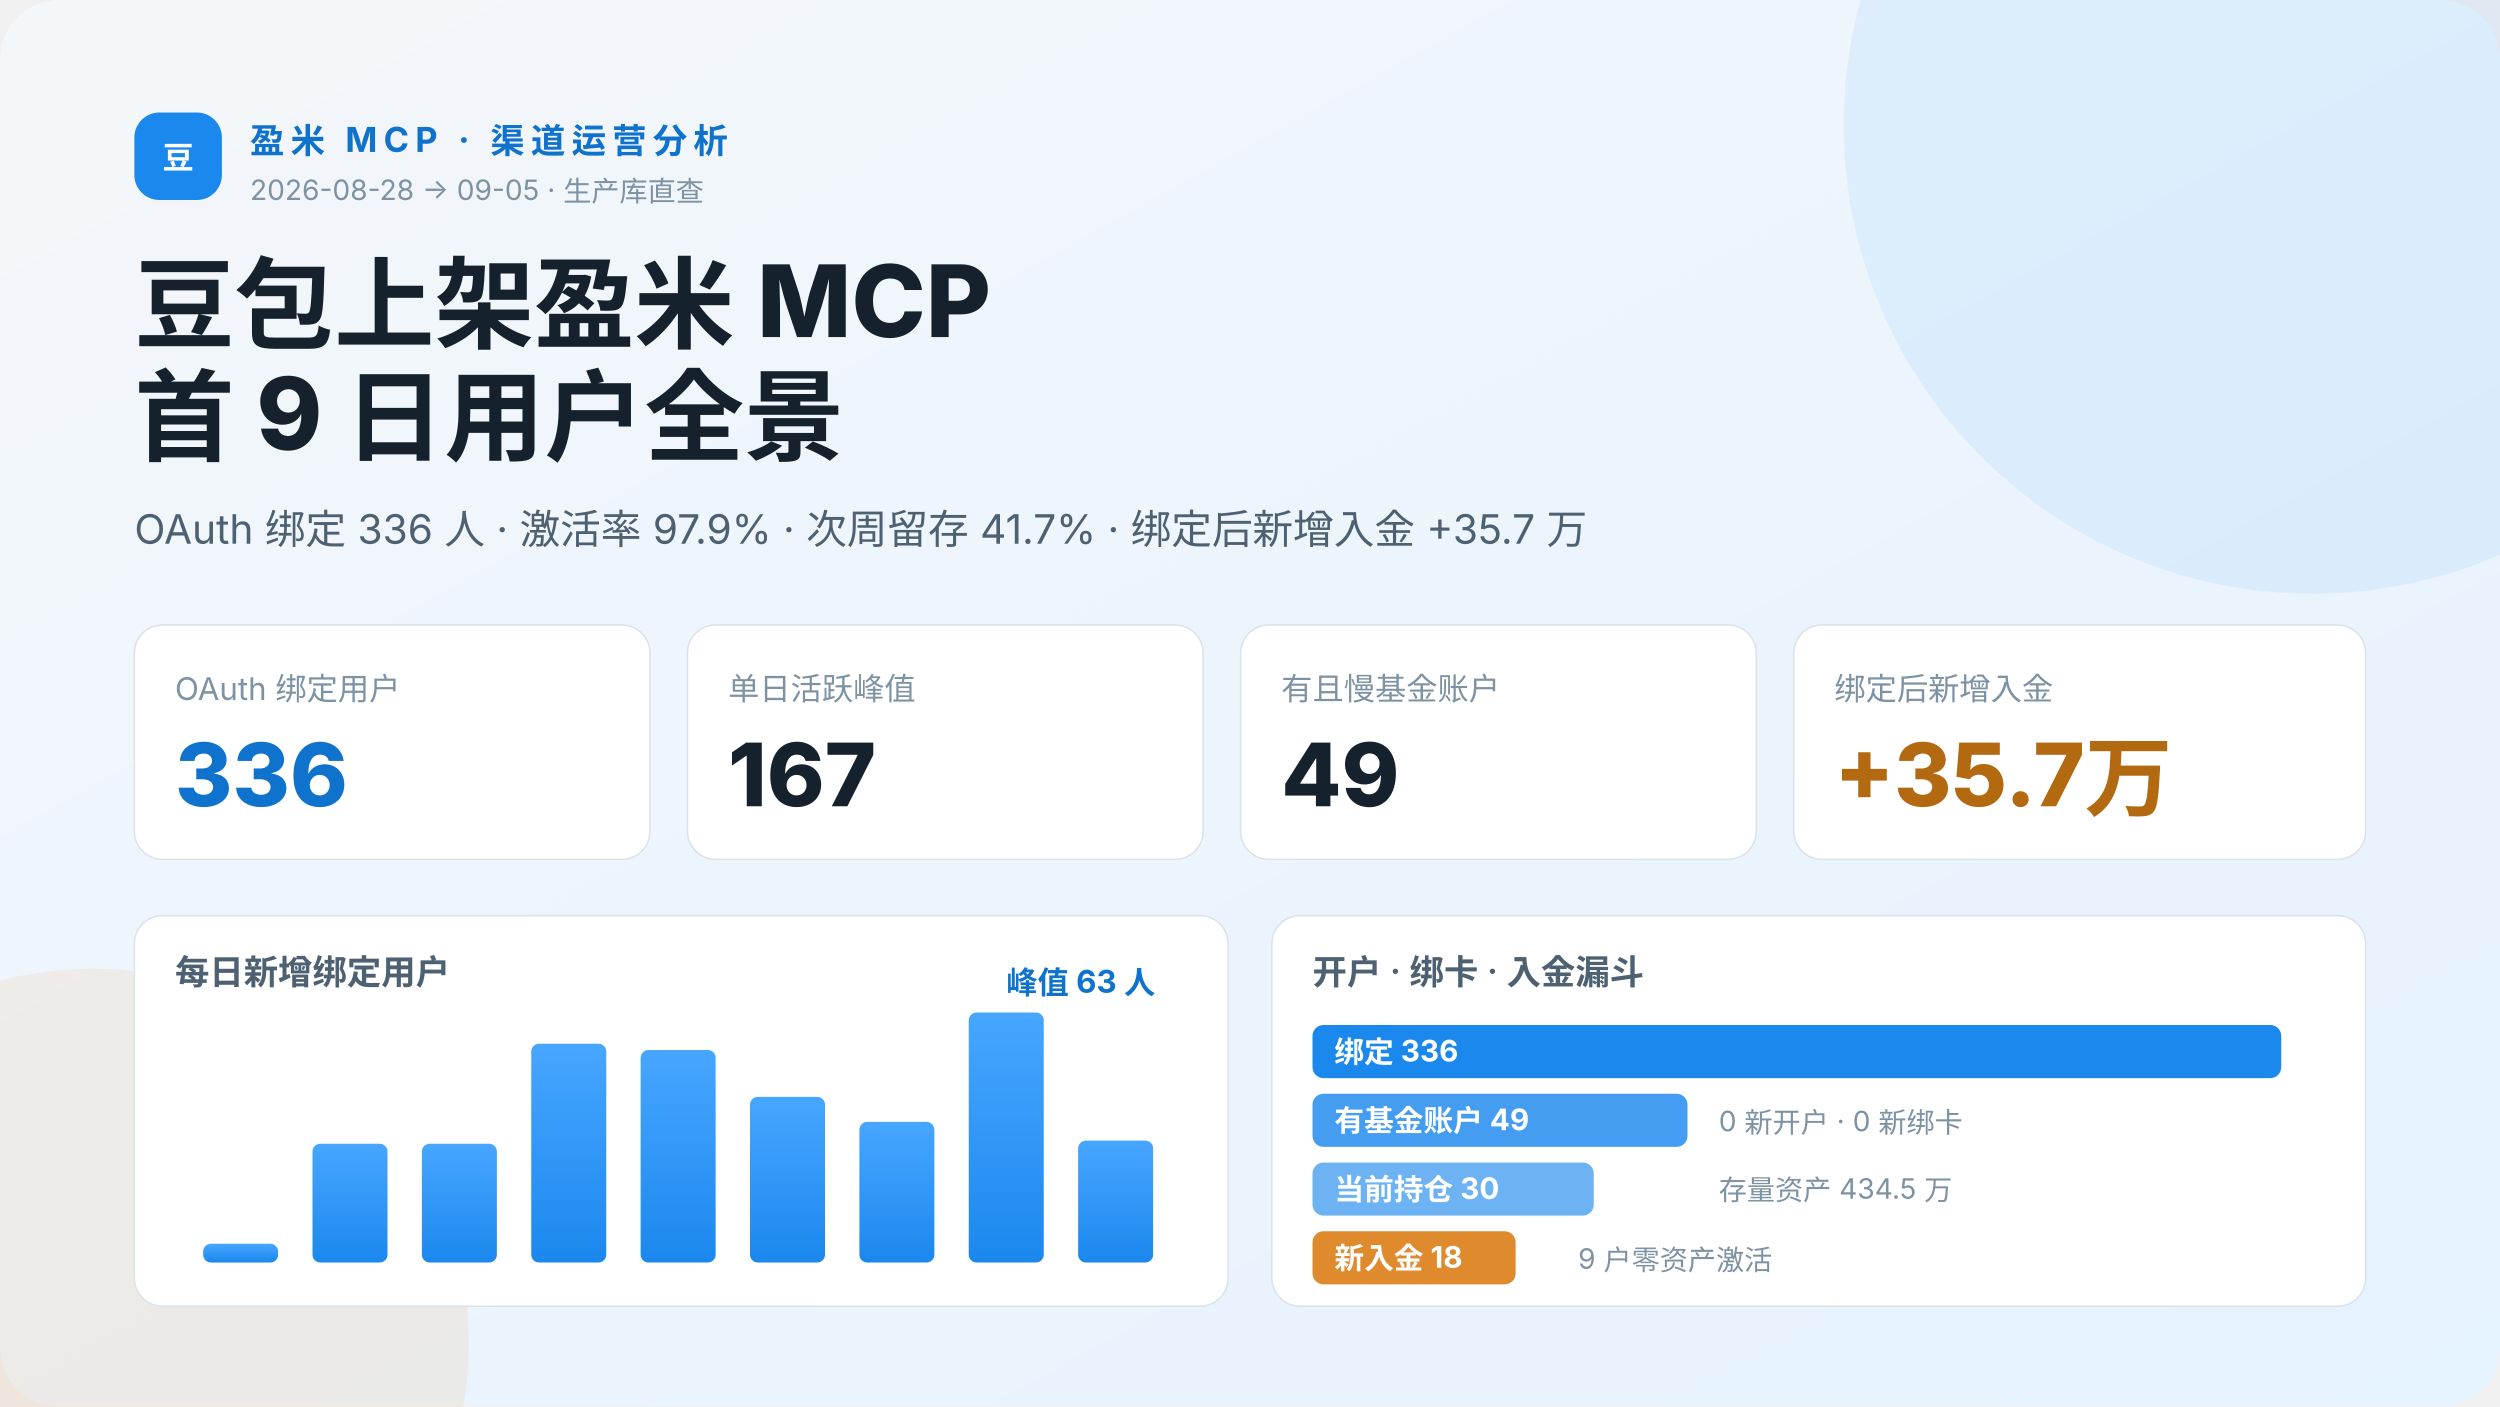
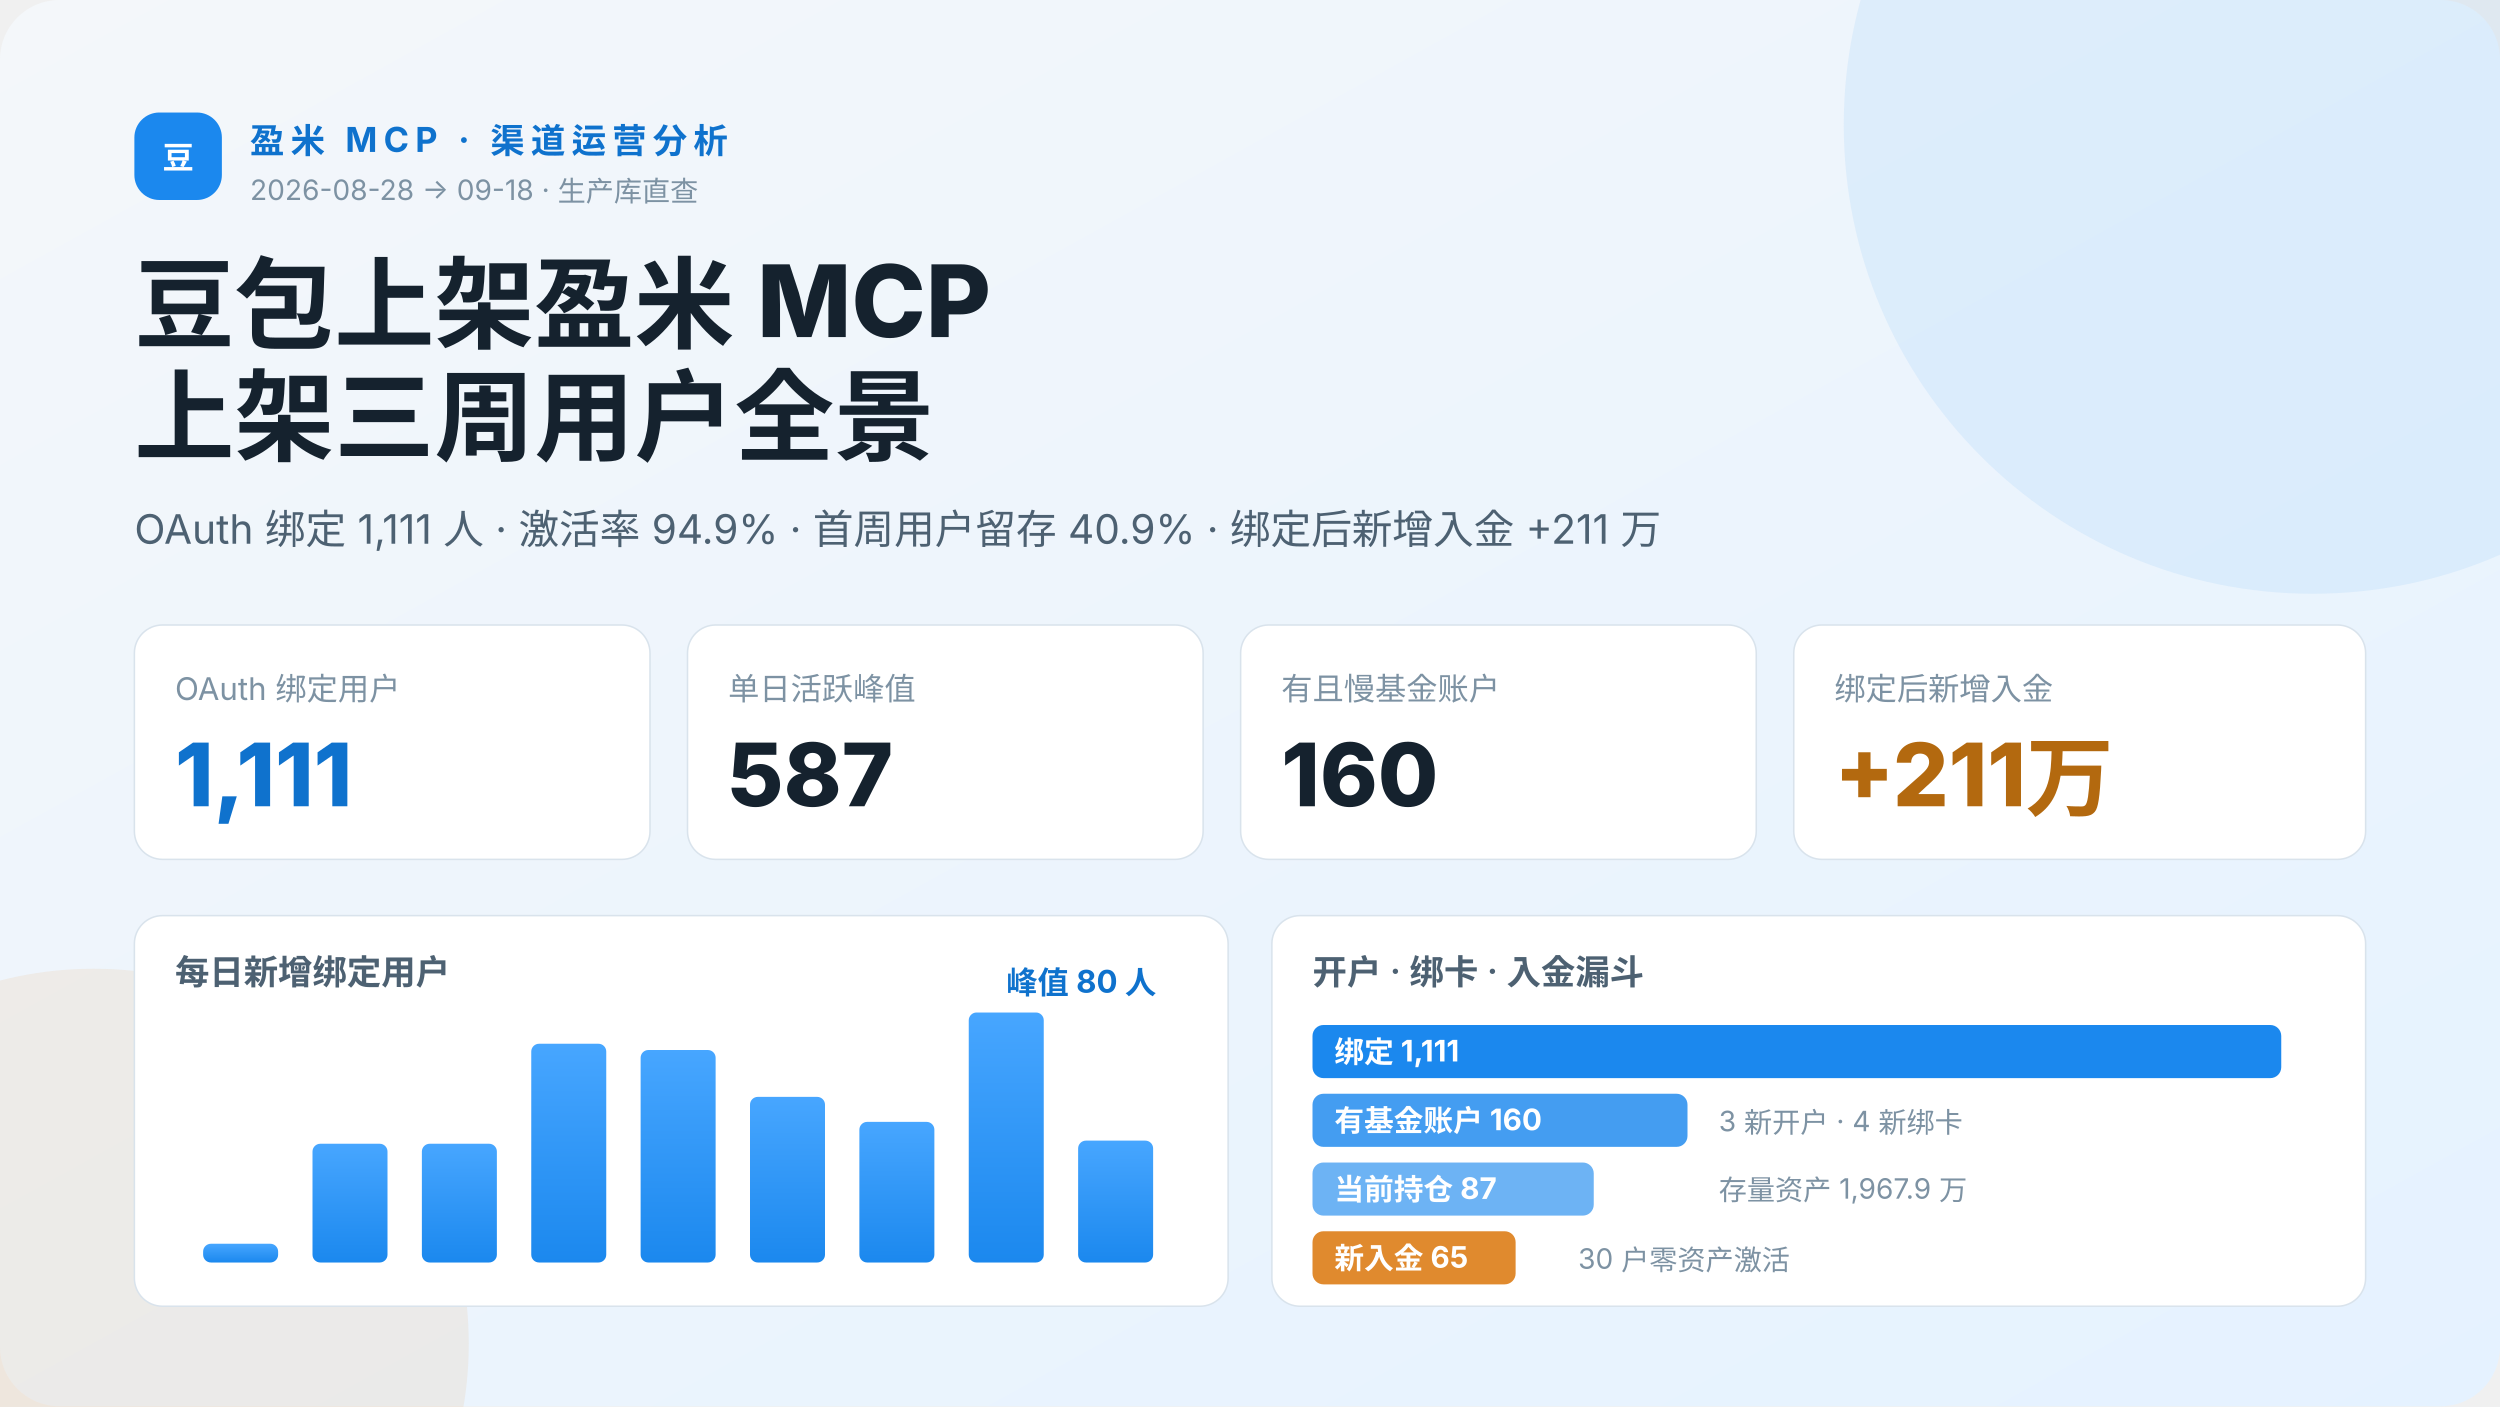
<svg xmlns="http://www.w3.org/2000/svg" width="1600" height="900" viewBox="0 0 1600 900" role="img" aria-labelledby="title desc">
  <defs>
    <linearGradient id="pnbg" x1="0" y1="0" x2="1" y2="1">
      <stop stop-color="#f4f7fa" />
      <stop offset="1" stop-color="#e5f2ff" />
    </linearGradient>
    <linearGradient id="pnbar" x1="0" y1="1" x2="0" y2="0">
      <stop stop-color="#1b88ee" />
      <stop offset="1" stop-color="#47a6ff" />
    </linearGradient>
  </defs>
  <rect width="1600" height="900" rx="38" fill="url(#pnbg)" />
  <circle cx="1480" cy="80" r="300" fill="#1b88ee" opacity=".08" />
  <circle cx="60" cy="860" r="240" fill="#e08a2e" opacity=".10" />
  <g font-family="Inter,PingFang SC,sans-serif">
    <rect x="86" y="72" width="56" height="56" rx="16" fill="#1b88ee" />
    <text x="114" y="108" fill="#ffffff" font-size="20" font-weight="900" text-anchor="middle">豆</text>
    <text x="160" y="98" fill="#0f72cd" font-size="22" font-weight="700" letter-spacing="4">盈米 MCP · 渠道运营分析</text>
-     <text x="160" y="128" fill="#7d92a3" font-size="18">2026-08-28 → 09-05 · 生产库直查</text>
+     <text x="160" y="128" fill="#7d92a3" font-size="18">2026-08-28 → 09-18 · 生产库直查</text>
    <text x="86" y="218" fill="#15222e" font-size="64" font-weight="800">豆包上架盈米 MCP</text>
-     <text x="86" y="290" fill="#15222e" font-size="64" font-weight="800">首 9 日用户全景</text>
-     <text x="86" y="348" fill="#4d6172" font-size="26">OAuth 绑定 336 人 · 激活率 97.9% · 次周留存 41.7% · 绑定后新增入金 +35.7 万</text>
+     <text x="86" y="290" fill="#15222e" font-size="64" font-weight="800">上架三周用户全景</text>
+     <text x="86" y="348" fill="#4d6172" font-size="26">OAuth 绑定 1,111 人 · 激活率 94.9% · 首周用户留存 40.9% · 绑定后新增入金 +211 万</text>
    <g>
      <rect x="86" y="400" width="330" height="150" rx="18" fill="#ffffff" stroke="#d9e3ec" />
      <text x="112" y="448" fill="#7d92a3" font-size="20">OAuth 绑定用户</text>
-       <text x="112" y="516" fill="#0f72cd" font-size="56" font-weight="800">336</text>
+       <text x="112" y="516" fill="#0f72cd" font-size="56" font-weight="800">1,111</text>
      <rect x="440" y="400" width="330" height="150" rx="18" fill="#ffffff" stroke="#d9e3ec" />
      <text x="466" y="448" fill="#7d92a3" font-size="20">单日活跃峰值</text>
-       <text x="466" y="516" fill="#15222e" font-size="56" font-weight="800">167</text>
+       <text x="466" y="516" fill="#15222e" font-size="56" font-weight="800">587</text>
      <rect x="794" y="400" width="330" height="150" rx="18" fill="#ffffff" stroke="#d9e3ec" />
      <text x="820" y="448" fill="#7d92a3" font-size="20">有且慢基金账户</text>
-       <text x="820" y="516" fill="#15222e" font-size="56" font-weight="800">49</text>
+       <text x="820" y="516" fill="#15222e" font-size="56" font-weight="800">160</text>
      <rect x="1148" y="400" width="366" height="150" rx="18" fill="#ffffff" stroke="#d9e3ec" />
      <text x="1174" y="448" fill="#7d92a3" font-size="20">绑定后新增入金</text>
-       <text x="1174" y="516" fill="#b3690f" font-size="56" font-weight="800">+35.7万</text>
+       <text x="1174" y="516" fill="#b3690f" font-size="56" font-weight="800">+211万</text>
    </g>
    <g>
      <rect x="86" y="586" width="700" height="250" rx="18" fill="#ffffff" stroke="#d9e3ec" />
      <text x="112" y="630" fill="#4d6172" font-size="22" font-weight="600">每日新增绑定用户</text>
      <g fill="url(#pnbar)">
        <rect x="130" y="796" width="48" height="12" rx="5" />
        <rect x="200" y="732" width="48" height="76" rx="5" />
        <rect x="270" y="732" width="48" height="76" rx="5" />
        <rect x="340" y="668" width="48" height="140" rx="5" />
        <rect x="410" y="672" width="48" height="136" rx="5" />
        <rect x="480" y="702" width="48" height="106" rx="5" />
        <rect x="550" y="718" width="48" height="90" rx="5" />
        <rect x="620" y="648" width="48" height="160" rx="5" />
        <rect x="690" y="730" width="48" height="78" rx="5" />
      </g>
-       <text x="644" y="636" fill="#0f72cd" font-size="20" font-weight="700">峰值 63 人</text>
+       <text x="644" y="636" fill="#0f72cd" font-size="20" font-weight="700">峰值 80 人</text>
    </g>
    <g>
      <rect x="814" y="586" width="700" height="250" rx="18" fill="#ffffff" stroke="#d9e3ec" />
      <text x="840" y="630" fill="#4d6172" font-size="22" font-weight="600">开户 · 绑卡 · 入金漏斗</text>
      <rect x="840" y="656" width="620" height="34" rx="7" fill="#1b88ee" />
-       <text x="854" y="680" fill="#ffffff" font-size="19" font-weight="700">绑定 336</text>
+       <text x="854" y="680" fill="#ffffff" font-size="19" font-weight="700">绑定 1,111</text>
      <rect x="840" y="700" width="240" height="34" rx="7" fill="#1b88ee" opacity=".82" />
-       <text x="854" y="724" fill="#ffffff" font-size="19" font-weight="700">有基金账户 49</text>
+       <text x="854" y="724" fill="#ffffff" font-size="19" font-weight="700">有基金账户 160</text>
      <rect x="840" y="744" width="180" height="34" rx="7" fill="#1b88ee" opacity=".64" />
-       <text x="854" y="768" fill="#ffffff" font-size="19" font-weight="700">当前持仓 30</text>
+       <text x="854" y="768" fill="#ffffff" font-size="19" font-weight="700">当前持仓 87</text>
      <rect x="840" y="788" width="130" height="34" rx="7" fill="#e08a2e" />
-       <text x="854" y="812" fill="#ffffff" font-size="19" font-weight="700">新入金 18</text>
-       <text x="1100" y="724" fill="#7d92a3" font-size="18">0 新开户 · 0 新绑卡</text>
-       <text x="1100" y="768" fill="#7d92a3" font-size="18">存量资产 434.5 万</text>
-       <text x="1010" y="812" fill="#7d92a3" font-size="18">9 户零资产激活</text>
+       <text x="854" y="812" fill="#ffffff" font-size="19" font-weight="700">新入金 65</text>
+       <text x="1100" y="724" fill="#7d92a3" font-size="18">3 新开户 · 4 新绑卡</text>
+       <text x="1100" y="768" fill="#7d92a3" font-size="18">存量资产 1,967.9 万</text>
+       <text x="1010" y="812" fill="#7d92a3" font-size="18">30 户零资产激活</text>
    </g>
  </g>
</svg>
